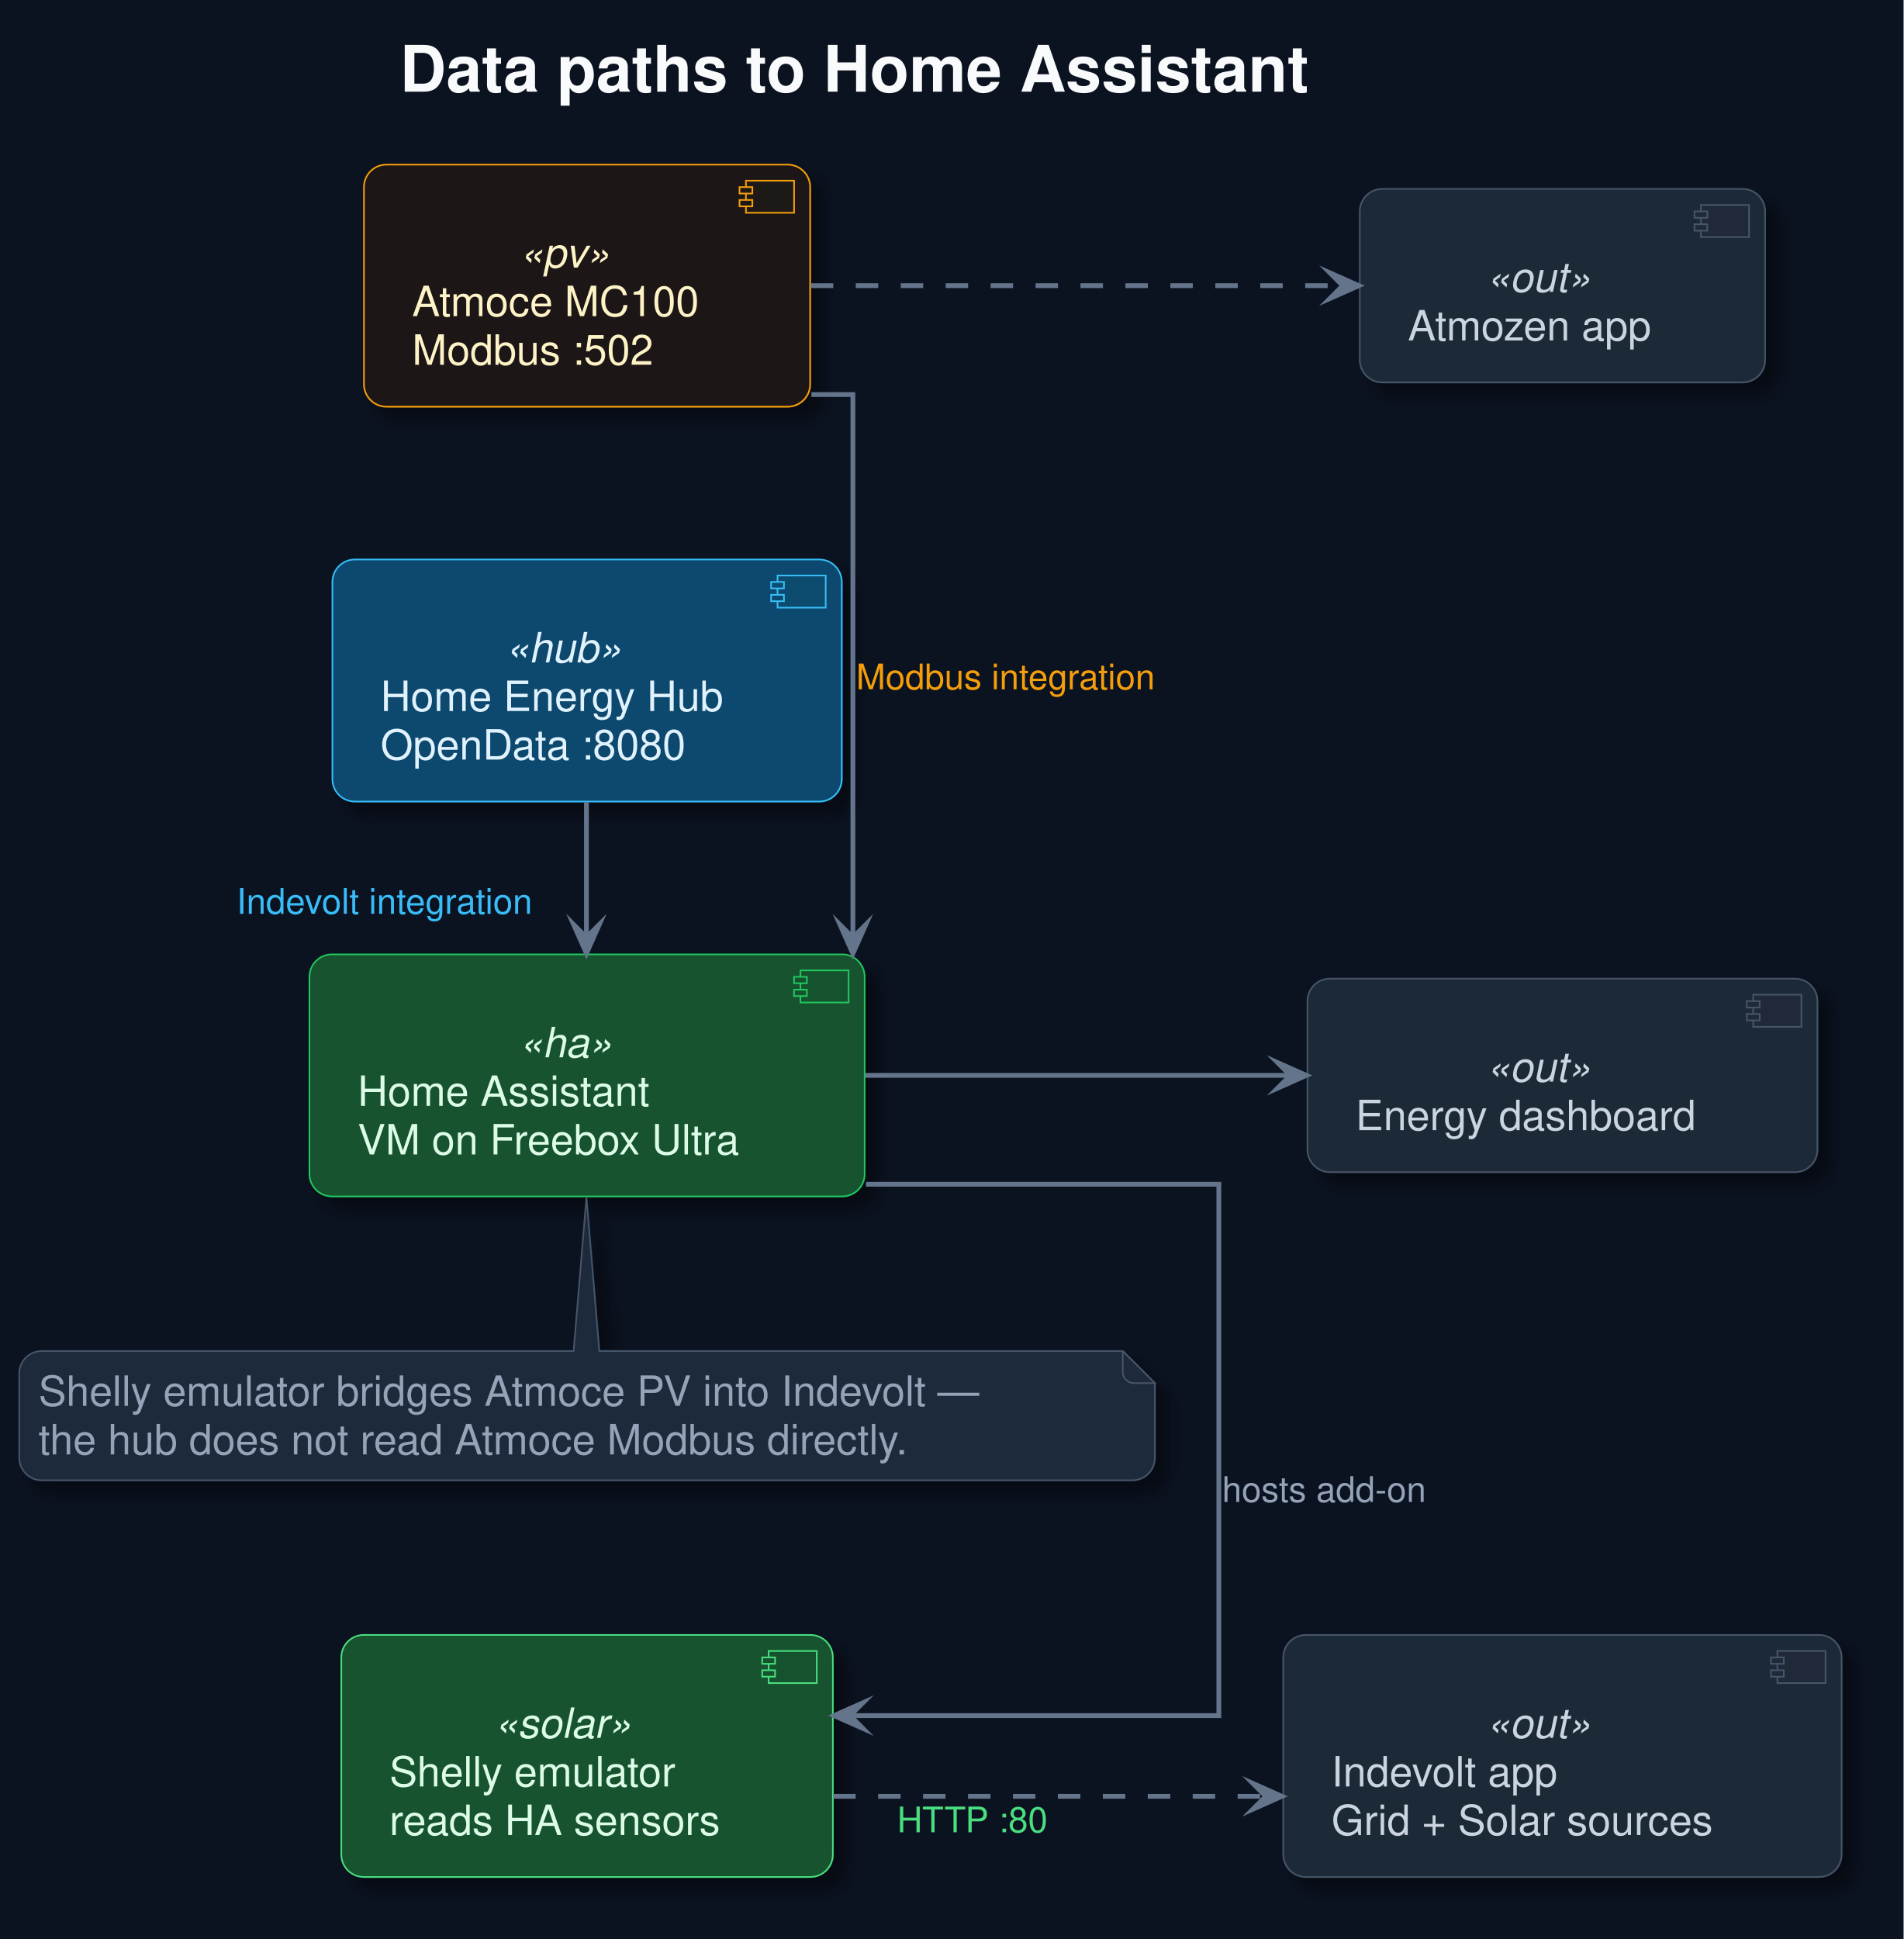
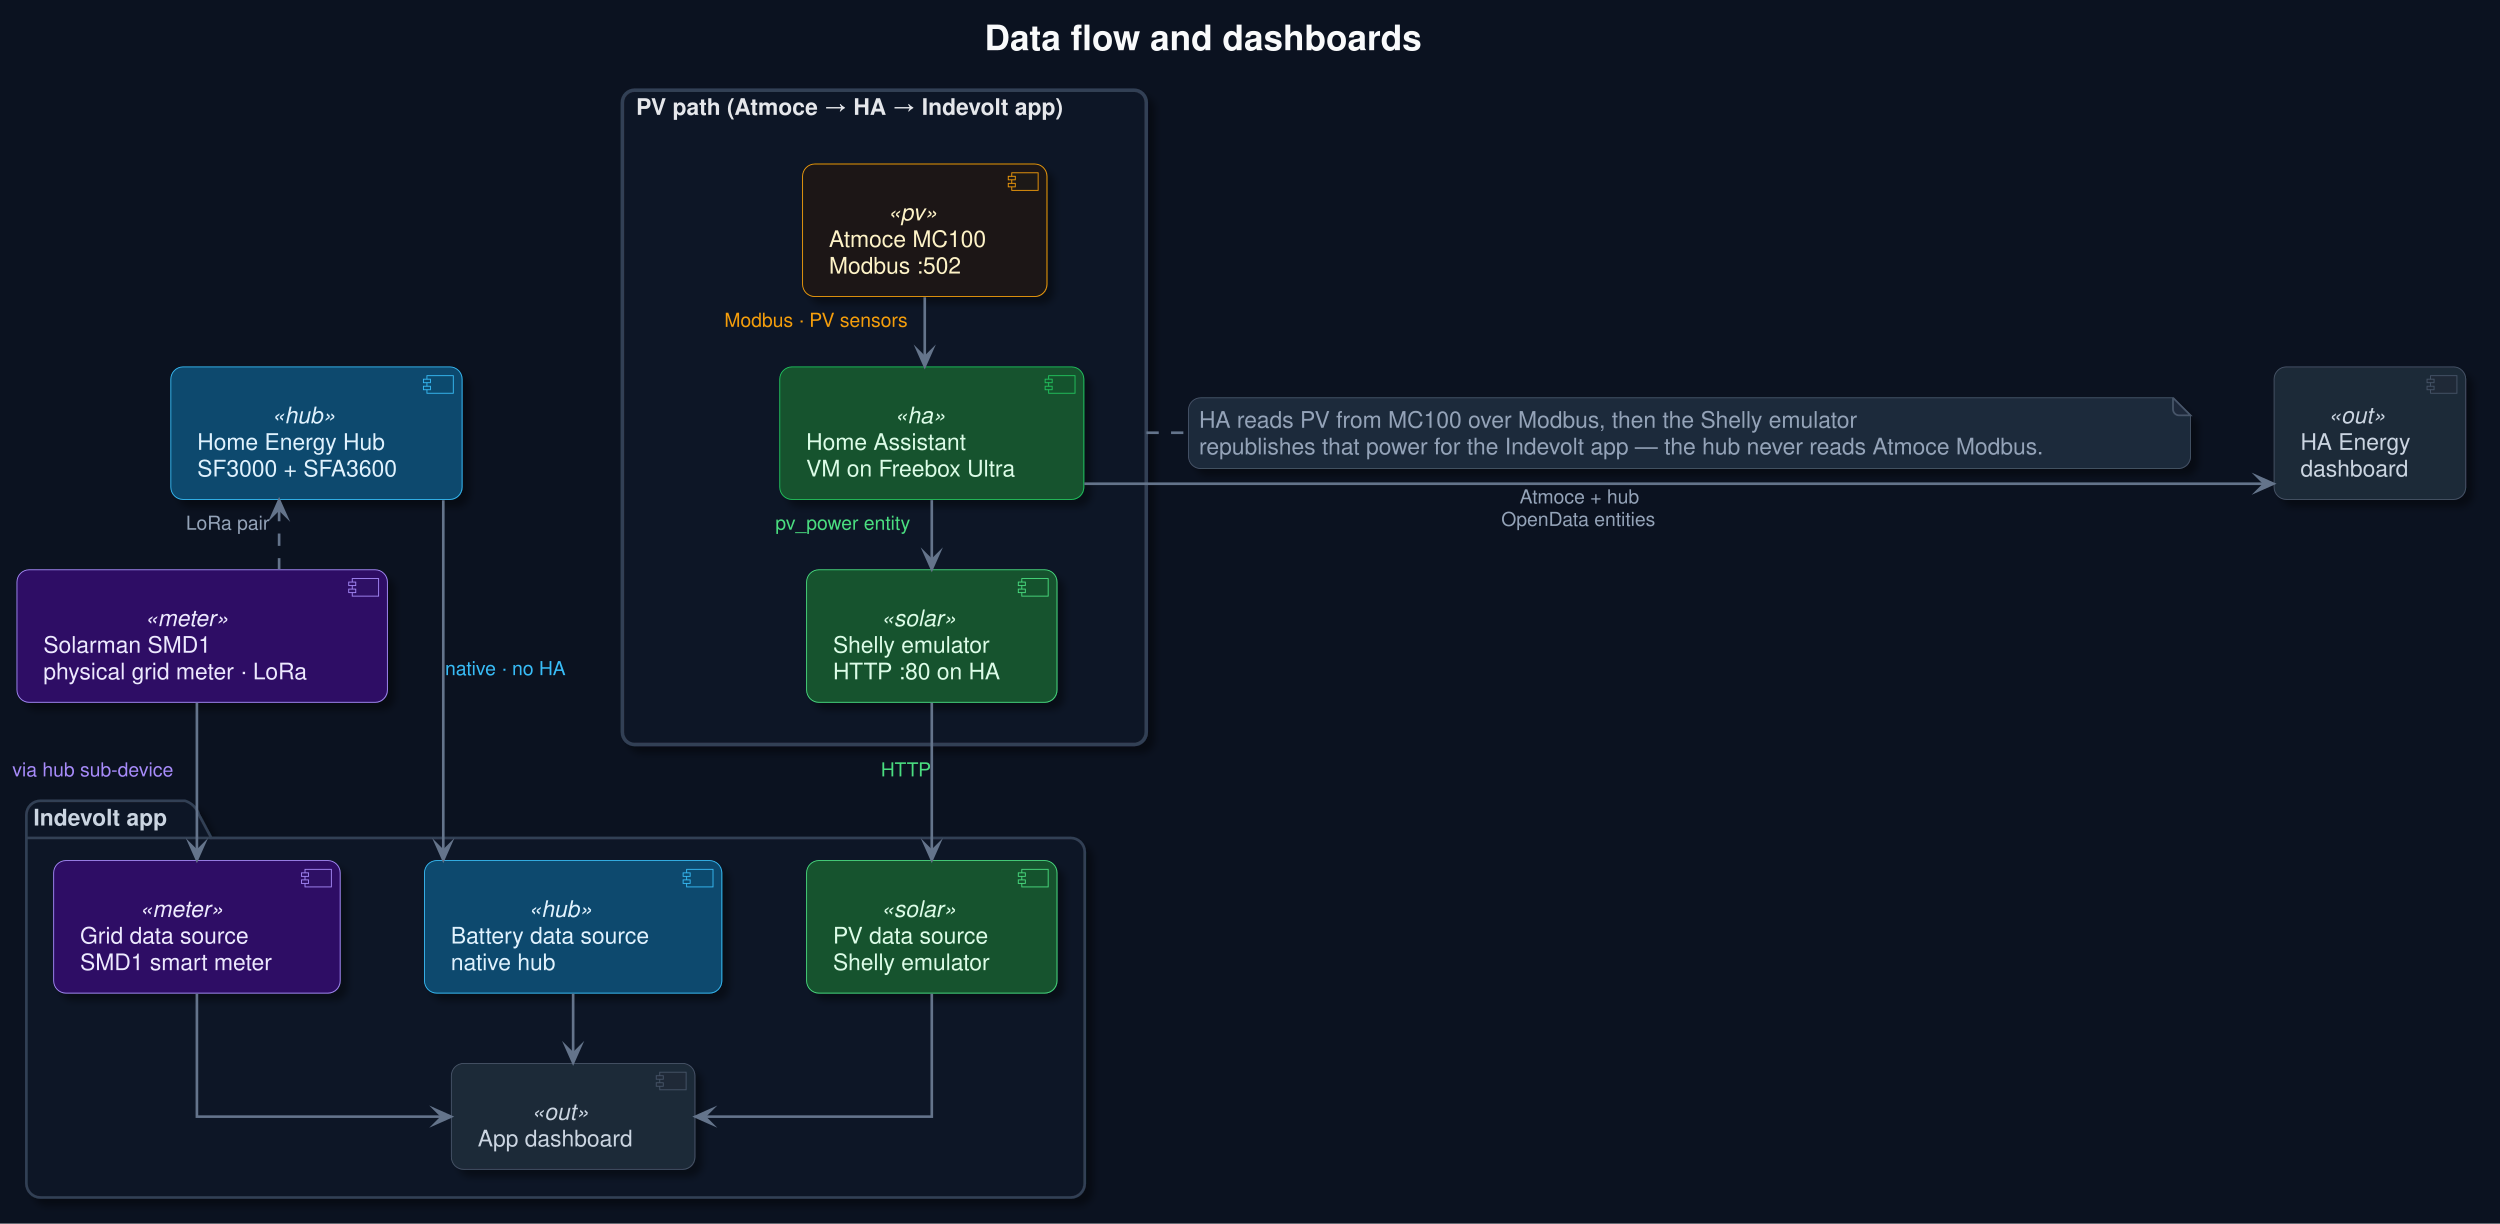
- <svg xmlns="http://www.w3.org/2000/svg" version="1.1" data-diagram-type="DESCRIPTION" style="width:593px;height:604px;background:#0B1220;" width="593px" height="604px" viewBox="0 0 593 604" zoomAndPan="magnify" preserveAspectRatio="none" contentStyleType="text/css">
+ <svg xmlns="http://www.w3.org/2000/svg" version="1.1" data-diagram-type="DESCRIPTION" style="width:1422px;height:696px;background:#0B1220;" width="1422px" height="696px" viewBox="0 0 1422 696" zoomAndPan="magnify" preserveAspectRatio="none" contentStyleType="text/css">
  <defs>
-     <filter id="f1eiykmxneb7oa" x="-1" y="-1" width="300%" height="300%">
+     <filter id="f5c45akt8hlq9" x="-1" y="-1" width="300%" height="300%">
      <feGaussianBlur result="blurOut" stdDeviation="2" />
      <feColorMatrix type="matrix" in="blurOut" result="blurOut2" values="0 0 0 0 0 0 0 0 0 0 0 0 0 0 0 0 0 0 .4 0" />
      <feOffset result="blurOut3" in="blurOut2" dx="4" dy="4" />
      <feBlend in="SourceGraphic" in2="blurOut3" mode="normal" />
    </filter>
  </defs>
  <g font-family="sans-serif" lengthAdjust="spacing">
-     <rect x="0" y="0" width="593" height="604" fill="#0B1220" style="stroke:none;" />
+     <rect x="0" y="0" width="1422" height="696" fill="#0B1220" style="stroke:none;" />
    <g class="title" data-source-line="97">
-       <text x="124.541" y="28.564" fill="#F9FAFB" font-size="20" textLength="337.607" font-weight="700" font-family="'Segoe UI, Helvetica, Arial, sans-serif'">Data paths to Home Assistant</text>
+       <text x="560.02" y="28.564" fill="#F9FAFB" font-size="20" textLength="295.459" font-weight="700" font-family="'Segoe UI, Helvetica, Arial, sans-serif'">Data flow and dashboards</text>
    </g>
-     <g class="entity" data-qualified-name="mc100" id="ent0001" data-source-line="100">
-       <rect x="113.38" y="51.281" width="138.992" height="75.398" fill="#1C1917" style="stroke:#F59E0B;stroke-width:0.5;" filter="url(#f1eiykmxneb7oa)" rx="7" ry="7" />
-       <rect x="232.372" y="56.281" width="15" height="10" fill="#1C1917" style="stroke:#F59E0B;stroke-width:0.5;" />
-       <rect x="230.372" y="58.281" width="4" height="2" fill="#1C1917" style="stroke:#F59E0B;stroke-width:0.5;" />
-       <rect x="230.372" y="62.281" width="4" height="2" fill="#1C1917" style="stroke:#F59E0B;stroke-width:0.5;" />
-       <text x="161.88" y="83.348" fill="#FEF3C7" font-size="13" textLength="31.992" font-style="italic" font-family="'Segoe UI, Helvetica, Arial, sans-serif'">«pv»</text>
-       <text x="128.38" y="98.481" fill="#FEF3C7" font-size="13" textLength="98.992" font-family="'Segoe UI, Helvetica, Arial, sans-serif'">Atmoce MC100</text>
-       <text x="128.38" y="113.614" fill="#FEF3C7" font-size="13" textLength="84.011" font-family="'Segoe UI, Helvetica, Arial, sans-serif'">Modbus :502</text>
+     <g class="cluster" data-qualified-name="pvpath" id="ent0001" data-source-line="100">
+       <rect x="354" y="51.281" width="298" height="372.2" fill="#111827" style="stroke:#334155;stroke-width:2;" filter="url(#f5c45akt8hlq9)" rx="7" ry="7" />
+       <text x="361.812" y="65.348" fill="#E5E7EB" font-size="13" textLength="282.375" font-weight="700" font-family="'Segoe UI, Helvetica, Arial, sans-serif'">PV path (Atmoce → HA → Indevolt app)</text>
    </g>
-     <g class="entity" data-qualified-name="sf3000" id="ent0002" data-source-line="101">
-       <rect x="103.55" y="174.281" width="158.663" height="75.398" fill="#0C4A6E" style="stroke:#38BDF8;stroke-width:0.5;" filter="url(#f1eiykmxneb7oa)" rx="7" ry="7" />
-       <rect x="242.213" y="179.281" width="15" height="10" fill="#0C4A6E" style="stroke:#38BDF8;stroke-width:0.5;" />
-       <rect x="240.213" y="181.281" width="4" height="2" fill="#0C4A6E" style="stroke:#38BDF8;stroke-width:0.5;" />
-       <rect x="240.213" y="185.281" width="4" height="2" fill="#0C4A6E" style="stroke:#38BDF8;stroke-width:0.5;" />
-       <text x="157.493" y="206.348" fill="#E0F2FE" font-size="13" textLength="40.777" font-style="italic" font-family="'Segoe UI, Helvetica, Arial, sans-serif'">«hub»</text>
-       <text x="118.55" y="221.481" fill="#E0F2FE" font-size="13" textLength="118.663" font-family="'Segoe UI, Helvetica, Arial, sans-serif'">Home Energy Hub</text>
-       <text x="118.55" y="236.614" fill="#E0F2FE" font-size="13" textLength="107.358" font-family="'Segoe UI, Helvetica, Arial, sans-serif'">OpenData :8080</text>
+     <g class="cluster" data-qualified-name="Indevolt app" id="ent0009" data-source-line="111">
+       <path d="M23,455.481 L105.2,455.481 A12,12 0 0 1 113.2,463.481 L120.2,476.614 L609,476.614 A8,8 0 0 1 617,484.614 L617,673.141 A8,8 0 0 1 609,681.141 L23,681.141 A8,8 0 0 1 15,673.141 L15,463.481 A8,8 0 0 1 23,455.481" style="stroke:#334155;stroke-width:1.5;" fill="#111827" filter="url(#f5c45akt8hlq9)" />
+       <line x1="15" y1="476.614" x2="120.2" y2="476.614" style="stroke:#334155;stroke-width:1.5;" />
+       <text x="19" y="469.548" fill="#CBD5E1" font-size="13" textLength="92.2" font-weight="700" font-family="'Segoe UI, Helvetica, Arial, sans-serif'">Indevolt app</text>
    </g>
-     <g class="entity" data-qualified-name="ha" id="ent0003" data-source-line="102">
-       <rect x="96.4" y="297.281" width="172.952" height="75.398" fill="#14532D" style="stroke:#22C55E;stroke-width:0.5;" filter="url(#f1eiykmxneb7oa)" rx="7" ry="7" />
-       <rect x="249.352" y="302.281" width="15" height="10" fill="#14532D" style="stroke:#22C55E;stroke-width:0.5;" />
-       <rect x="247.352" y="304.281" width="4" height="2" fill="#14532D" style="stroke:#22C55E;stroke-width:0.5;" />
-       <rect x="247.352" y="308.281" width="4" height="2" fill="#14532D" style="stroke:#22C55E;stroke-width:0.5;" />
-       <text x="161.75" y="329.348" fill="#DCFCE7" font-size="13" textLength="32.252" font-style="italic" font-family="'Segoe UI, Helvetica, Arial, sans-serif'">«ha»</text>
-       <text x="111.4" y="344.481" fill="#DCFCE7" font-size="13" textLength="101.747" font-family="'Segoe UI, Helvetica, Arial, sans-serif'">Home Assistant</text>
-       <text x="111.4" y="359.614" fill="#DCFCE7" font-size="13" textLength="132.952" font-family="'Segoe UI, Helvetica, Arial, sans-serif'">VM on Freebox Ultra</text>
+     <g class="entity" data-qualified-name="pvpath.mc100" id="ent0002" data-source-line="101">
+       <rect x="456.5" y="93.281" width="138.992" height="75.398" fill="#1C1917" style="stroke:#F59E0B;stroke-width:0.5;" filter="url(#f5c45akt8hlq9)" rx="7" ry="7" />
+       <rect x="575.492" y="98.281" width="15" height="10" fill="#1C1917" style="stroke:#F59E0B;stroke-width:0.5;" />
+       <rect x="573.492" y="100.281" width="4" height="2" fill="#1C1917" style="stroke:#F59E0B;stroke-width:0.5;" />
+       <rect x="573.492" y="104.281" width="4" height="2" fill="#1C1917" style="stroke:#F59E0B;stroke-width:0.5;" />
+       <text x="505" y="125.348" fill="#FEF3C7" font-size="13" textLength="31.992" font-style="italic" font-family="'Segoe UI, Helvetica, Arial, sans-serif'">«pv»</text>
+       <text x="471.5" y="140.481" fill="#FEF3C7" font-size="13" textLength="98.992" font-family="'Segoe UI, Helvetica, Arial, sans-serif'">Atmoce MC100</text>
+       <text x="471.5" y="155.614" fill="#FEF3C7" font-size="13" textLength="84.011" font-family="'Segoe UI, Helvetica, Arial, sans-serif'">Modbus :502</text>
    </g>
-     <g class="entity" data-qualified-name="emu" id="ent0004" data-source-line="103">
-       <rect x="106.32" y="509.281" width="153.122" height="75.398" fill="#14532D" style="stroke:#4ADE80;stroke-width:0.5;" filter="url(#f1eiykmxneb7oa)" rx="7" ry="7" />
-       <rect x="239.442" y="514.281" width="15" height="10" fill="#14532D" style="stroke:#4ADE80;stroke-width:0.5;" />
-       <rect x="237.442" y="516.281" width="4" height="2" fill="#14532D" style="stroke:#4ADE80;stroke-width:0.5;" />
-       <rect x="237.442" y="520.281" width="4" height="2" fill="#14532D" style="stroke:#4ADE80;stroke-width:0.5;" />
-       <text x="154.033" y="541.348" fill="#DCFCE7" font-size="13" textLength="47.696" font-style="italic" font-family="'Segoe UI, Helvetica, Arial, sans-serif'">«solar»</text>
-       <text x="121.32" y="556.481" fill="#DCFCE7" font-size="13" textLength="102.413" font-family="'Segoe UI, Helvetica, Arial, sans-serif'">Shelly emulator</text>
-       <text x="121.32" y="571.614" fill="#DCFCE7" font-size="13" textLength="113.122" font-family="'Segoe UI, Helvetica, Arial, sans-serif'">reads HA sensors</text>
+     <g class="entity" data-qualified-name="pvpath.ha" id="ent0003" data-source-line="102">
+       <rect x="443.52" y="208.681" width="172.952" height="75.398" fill="#14532D" style="stroke:#22C55E;stroke-width:0.5;" filter="url(#f5c45akt8hlq9)" rx="7" ry="7" />
+       <rect x="596.472" y="213.681" width="15" height="10" fill="#14532D" style="stroke:#22C55E;stroke-width:0.5;" />
+       <rect x="594.472" y="215.681" width="4" height="2" fill="#14532D" style="stroke:#22C55E;stroke-width:0.5;" />
+       <rect x="594.472" y="219.681" width="4" height="2" fill="#14532D" style="stroke:#22C55E;stroke-width:0.5;" />
+       <text x="508.87" y="240.748" fill="#DCFCE7" font-size="13" textLength="32.252" font-style="italic" font-family="'Segoe UI, Helvetica, Arial, sans-serif'">«ha»</text>
+       <text x="458.52" y="255.881" fill="#DCFCE7" font-size="13" textLength="101.747" font-family="'Segoe UI, Helvetica, Arial, sans-serif'">Home Assistant</text>
+       <text x="458.52" y="271.014" fill="#DCFCE7" font-size="13" textLength="132.952" font-family="'Segoe UI, Helvetica, Arial, sans-serif'">VM on Freebox Ultra</text>
    </g>
-     <g class="entity" data-qualified-name="edash" id="ent0005" data-source-line="104">
-       <rect x="407.29" y="304.851" width="158.873" height="60.266" fill="#1F2937" style="stroke:#475569;stroke-width:0.5;" filter="url(#f1eiykmxneb7oa)" rx="7" ry="7" />
-       <rect x="546.163" y="309.851" width="15" height="10" fill="#1F2937" style="stroke:#475569;stroke-width:0.5;" />
-       <rect x="544.163" y="311.851" width="4" height="2" fill="#1F2937" style="stroke:#475569;stroke-width:0.5;" />
-       <rect x="544.163" y="315.851" width="4" height="2" fill="#1F2937" style="stroke:#475569;stroke-width:0.5;" />
-       <text x="463.058" y="336.918" fill="#CBD5E1" font-size="13" textLength="37.337" font-style="italic" font-family="'Segoe UI, Helvetica, Arial, sans-serif'">«out»</text>
-       <text x="422.29" y="352.051" fill="#CBD5E1" font-size="13" textLength="118.873" font-family="'Segoe UI, Helvetica, Arial, sans-serif'">Energy dashboard</text>
+     <g class="entity" data-qualified-name="pvpath.emu" id="ent0004" data-source-line="103">
+       <rect x="458.79" y="324.081" width="142.413" height="75.398" fill="#14532D" style="stroke:#4ADE80;stroke-width:0.5;" filter="url(#f5c45akt8hlq9)" rx="7" ry="7" />
+       <rect x="581.203" y="329.081" width="15" height="10" fill="#14532D" style="stroke:#4ADE80;stroke-width:0.5;" />
+       <rect x="579.203" y="331.081" width="4" height="2" fill="#14532D" style="stroke:#4ADE80;stroke-width:0.5;" />
+       <rect x="579.203" y="335.081" width="4" height="2" fill="#14532D" style="stroke:#4ADE80;stroke-width:0.5;" />
+       <text x="501.148" y="356.148" fill="#DCFCE7" font-size="13" textLength="47.696" font-style="italic" font-family="'Segoe UI, Helvetica, Arial, sans-serif'">«solar»</text>
+       <text x="473.79" y="371.281" fill="#DCFCE7" font-size="13" textLength="102.413" font-family="'Segoe UI, Helvetica, Arial, sans-serif'">Shelly emulator</text>
+       <text x="473.79" y="386.414" fill="#DCFCE7" font-size="13" textLength="101.677" font-family="'Segoe UI, Helvetica, Arial, sans-serif'">HTTP :80 on HA</text>
    </g>
-     <g class="entity" data-qualified-name="iapp" id="ent0006" data-source-line="105">
-       <rect x="399.76" y="509.281" width="173.929" height="75.398" fill="#1F2937" style="stroke:#475569;stroke-width:0.5;" filter="url(#f1eiykmxneb7oa)" rx="7" ry="7" />
-       <rect x="553.689" y="514.281" width="15" height="10" fill="#1F2937" style="stroke:#475569;stroke-width:0.5;" />
-       <rect x="551.689" y="516.281" width="4" height="2" fill="#1F2937" style="stroke:#475569;stroke-width:0.5;" />
-       <rect x="551.689" y="520.281" width="4" height="2" fill="#1F2937" style="stroke:#475569;stroke-width:0.5;" />
-       <text x="463.056" y="541.348" fill="#CBD5E1" font-size="13" textLength="37.337" font-style="italic" font-family="'Segoe UI, Helvetica, Arial, sans-serif'">«out»</text>
-       <text x="414.76" y="556.481" fill="#CBD5E1" font-size="13" textLength="81.282" font-family="'Segoe UI, Helvetica, Arial, sans-serif'">Indevolt app</text>
-       <text x="414.76" y="571.614" fill="#CBD5E1" font-size="13" textLength="133.929" font-family="'Segoe UI, Helvetica, Arial, sans-serif'">Grid + Solar sources</text>
+     <g class="entity" data-qualified-name="Indevolt app.src_pv" id="ent0010" data-source-line="112">
+       <rect x="458.79" y="489.481" width="142.413" height="75.398" fill="#14532D" style="stroke:#4ADE80;stroke-width:0.5;" filter="url(#f5c45akt8hlq9)" rx="7" ry="7" />
+       <rect x="581.203" y="494.481" width="15" height="10" fill="#14532D" style="stroke:#4ADE80;stroke-width:0.5;" />
+       <rect x="579.203" y="496.481" width="4" height="2" fill="#14532D" style="stroke:#4ADE80;stroke-width:0.5;" />
+       <rect x="579.203" y="500.481" width="4" height="2" fill="#14532D" style="stroke:#4ADE80;stroke-width:0.5;" />
+       <text x="501.148" y="521.548" fill="#DCFCE7" font-size="13" textLength="47.696" font-style="italic" font-family="'Segoe UI, Helvetica, Arial, sans-serif'">«solar»</text>
+       <text x="473.79" y="536.681" fill="#DCFCE7" font-size="13" textLength="97.735" font-family="'Segoe UI, Helvetica, Arial, sans-serif'">PV data source</text>
+       <text x="473.79" y="551.814" fill="#DCFCE7" font-size="13" textLength="102.413" font-family="'Segoe UI, Helvetica, Arial, sans-serif'">Shelly emulator</text>
    </g>
-     <g class="entity" data-qualified-name="atmozen" id="ent0007" data-source-line="106">
-       <rect x="423.59" y="58.851" width="126.271" height="60.266" fill="#1F2937" style="stroke:#475569;stroke-width:0.5;" filter="url(#f1eiykmxneb7oa)" rx="7" ry="7" />
-       <rect x="529.861" y="63.851" width="15" height="10" fill="#1F2937" style="stroke:#475569;stroke-width:0.5;" />
-       <rect x="527.861" y="65.851" width="4" height="2" fill="#1F2937" style="stroke:#475569;stroke-width:0.5;" />
-       <rect x="527.861" y="69.851" width="4" height="2" fill="#1F2937" style="stroke:#475569;stroke-width:0.5;" />
-       <text x="463.057" y="90.918" fill="#CBD5E1" font-size="13" textLength="37.337" font-style="italic" font-family="'Segoe UI, Helvetica, Arial, sans-serif'">«out»</text>
-       <text x="438.59" y="106.051" fill="#CBD5E1" font-size="13" textLength="86.271" font-family="'Segoe UI, Helvetica, Arial, sans-serif'">Atmozen app</text>
+     <g class="entity" data-qualified-name="Indevolt app.src_bat" id="ent0011" data-source-line="113">
+       <rect x="241.44" y="489.481" width="169.118" height="75.398" fill="#0C4A6E" style="stroke:#38BDF8;stroke-width:0.5;" filter="url(#f5c45akt8hlq9)" rx="7" ry="7" />
+       <rect x="390.558" y="494.481" width="15" height="10" fill="#0C4A6E" style="stroke:#38BDF8;stroke-width:0.5;" />
+       <rect x="388.558" y="496.481" width="4" height="2" fill="#0C4A6E" style="stroke:#38BDF8;stroke-width:0.5;" />
+       <rect x="388.558" y="500.481" width="4" height="2" fill="#0C4A6E" style="stroke:#38BDF8;stroke-width:0.5;" />
+       <text x="300.61" y="521.548" fill="#E0F2FE" font-size="13" textLength="40.777" font-style="italic" font-family="'Segoe UI, Helvetica, Arial, sans-serif'">«hub»</text>
+       <text x="256.44" y="536.681" fill="#E0F2FE" font-size="13" textLength="129.118" font-family="'Segoe UI, Helvetica, Arial, sans-serif'">Battery data source</text>
+       <text x="256.44" y="551.814" fill="#E0F2FE" font-size="13" textLength="69.469" font-family="'Segoe UI, Helvetica, Arial, sans-serif'">native hub</text>
    </g>
-     <g class="entity" data-qualified-name="GMN14" id="ent0015" data-source-line="116">
-       <path d="M6,427.851 L6,454.117 A7,7 0 0 0 13,461.117 L352.757,461.117 A7,7 0 0 0 359.757,454.117 L359.757,430.851 L349.757,420.851 L186.69,420.851 L182.69,372.951 L178.69,420.851 L13,420.851 A7,7 0 0 0 6,427.851" style="stroke:#475569;stroke-width:0.5;" fill="#1E293B" filter="url(#f1eiykmxneb7oa)" />
-       <path d="M349.757,420.851 L349.757,427.351 A3.5,3.5 0 0 0 353.257,430.851 L359.757,430.851 L349.757,420.851" style="stroke:#475569;stroke-width:0.5;" fill="#1E293B" />
-       <text x="12" y="437.918" fill="#94A3B8" font-size="13" textLength="332.757" font-family="'Segoe UI, Helvetica, Arial, sans-serif'">Shelly emulator bridges Atmoce PV into Indevolt —</text>
-       <text x="12" y="453.051" fill="#94A3B8" font-size="13" textLength="310.146" font-family="'Segoe UI, Helvetica, Arial, sans-serif'">the hub does not read Atmoce Modbus directly.</text>
+     <g class="entity" data-qualified-name="Indevolt app.src_grid" id="ent0012" data-source-line="114">
+       <rect x="30.52" y="489.481" width="162.96" height="75.398" fill="#2E1065" style="stroke:#A78BFA;stroke-width:0.5;" filter="url(#f5c45akt8hlq9)" rx="7" ry="7" />
+       <rect x="173.48" y="494.481" width="15" height="10" fill="#2E1065" style="stroke:#A78BFA;stroke-width:0.5;" />
+       <rect x="171.48" y="496.481" width="4" height="2" fill="#2E1065" style="stroke:#A78BFA;stroke-width:0.5;" />
+       <rect x="171.48" y="500.481" width="4" height="2" fill="#2E1065" style="stroke:#A78BFA;stroke-width:0.5;" />
+       <text x="79.426" y="521.548" fill="#EDE9FE" font-size="13" textLength="55.148" font-style="italic" font-family="'Segoe UI, Helvetica, Arial, sans-serif'">«meter»</text>
+       <text x="45.52" y="536.681" fill="#EDE9FE" font-size="13" textLength="108.285" font-family="'Segoe UI, Helvetica, Arial, sans-serif'">Grid data source</text>
+       <text x="45.52" y="551.814" fill="#EDE9FE" font-size="13" textLength="122.96" font-family="'Segoe UI, Helvetica, Arial, sans-serif'">SMD1 smart meter</text>
    </g>
-     <g class="link" data-entity-1="ent0001" data-entity-2="ent0003" id="lnk8" data-source-line="108" data-link-type="dependency">
-       <path d="M252.75,122.901 C260.51,122.901 265.69,122.901 265.69,122.901 C265.69,122.901 265.69,231.061 265.69,292.061" style="stroke:#64748B;stroke-width:1.5;" fill="none" id="mc100-to-ha" />
-       <polygon points="265.69,297.061,269.69,288.061,265.69,292.061,261.69,288.061,265.69,297.061" fill="#64748B" style="stroke:#64748B;stroke-width:1.5;stroke-linejoin:miter;stroke-miterlimit:10;" />
-       <text x="266.69" y="214.722" fill="#F59E0B" font-size="11" textLength="106.81" font-family="'Segoe UI, Helvetica, Arial, sans-serif'">Modbus integration</text>
+     <g class="entity" data-qualified-name="Indevolt app.iapp" id="ent0013" data-source-line="115">
+       <rect x="256.74" y="604.871" width="138.528" height="60.266" fill="#1F2937" style="stroke:#475569;stroke-width:0.5;" filter="url(#f5c45akt8hlq9)" rx="7" ry="7" />
+       <rect x="375.268" y="609.871" width="15" height="10" fill="#1F2937" style="stroke:#475569;stroke-width:0.5;" />
+       <rect x="373.268" y="611.871" width="4" height="2" fill="#1F2937" style="stroke:#475569;stroke-width:0.5;" />
+       <rect x="373.268" y="615.871" width="4" height="2" fill="#1F2937" style="stroke:#475569;stroke-width:0.5;" />
+       <text x="302.336" y="636.938" fill="#CBD5E1" font-size="13" textLength="37.337" font-style="italic" font-family="'Segoe UI, Helvetica, Arial, sans-serif'">«out»</text>
+       <text x="271.74" y="652.071" fill="#CBD5E1" font-size="13" textLength="98.528" font-family="'Segoe UI, Helvetica, Arial, sans-serif'">App dashboard</text>
    </g>
-     <g class="link" data-entity-1="ent0002" data-entity-2="ent0003" id="lnk9" data-source-line="109" data-link-type="dependency">
-       <path d="M182.69,249.891 C182.69,264.851 182.69,277.011 182.69,291.991" style="stroke:#64748B;stroke-width:1.5;" fill="none" id="sf3000-to-ha" />
-       <polygon points="182.69,296.991,186.69,287.991,182.69,291.991,178.69,287.991,182.69,296.991" fill="#64748B" style="stroke:#64748B;stroke-width:1.5;stroke-linejoin:miter;stroke-miterlimit:10;" />
-       <text x="73.69" y="284.652" fill="#38BDF8" font-size="11" textLength="108.496" font-family="'Segoe UI, Helvetica, Arial, sans-serif'">Indevolt integration</text>
+     <g class="entity" data-qualified-name="hub" id="ent0007" data-source-line="108">
+       <rect x="97.16" y="208.681" width="165.677" height="75.398" fill="#0C4A6E" style="stroke:#38BDF8;stroke-width:0.5;" filter="url(#f5c45akt8hlq9)" rx="7" ry="7" />
+       <rect x="242.837" y="213.681" width="15" height="10" fill="#0C4A6E" style="stroke:#38BDF8;stroke-width:0.5;" />
+       <rect x="240.837" y="215.681" width="4" height="2" fill="#0C4A6E" style="stroke:#38BDF8;stroke-width:0.5;" />
+       <rect x="240.837" y="219.681" width="4" height="2" fill="#0C4A6E" style="stroke:#38BDF8;stroke-width:0.5;" />
+       <text x="154.61" y="240.748" fill="#E0F2FE" font-size="13" textLength="40.777" font-style="italic" font-family="'Segoe UI, Helvetica, Arial, sans-serif'">«hub»</text>
+       <text x="112.16" y="255.881" fill="#E0F2FE" font-size="13" textLength="118.663" font-family="'Segoe UI, Helvetica, Arial, sans-serif'">Home Energy Hub</text>
+       <text x="112.16" y="271.014" fill="#E0F2FE" font-size="13" textLength="125.677" font-family="'Segoe UI, Helvetica, Arial, sans-serif'">SF3000 + SFA3600</text>
    </g>
-     <g class="link" data-entity-1="ent0003" data-entity-2="ent0004" id="lnk10" data-source-line="110" data-link-type="dependency">
-       <path d="M269.77,368.901 C322.5,368.901 379.69,368.901 379.69,368.901 C379.69,368.901 379.69,534.411 379.69,534.411 C379.69,534.411 320.01,534.411 264.81,534.411" style="stroke:#64748B;stroke-width:1.5;" fill="none" id="ha-to-emu" />
-       <polygon points="259.81,534.411,268.81,538.411,264.81,534.411,268.81,530.411,259.81,534.411" fill="#64748B" style="stroke:#64748B;stroke-width:1.5;stroke-linejoin:miter;stroke-miterlimit:10;" />
-       <text x="380.69" y="467.852" fill="#94A3B8" font-size="11" textLength="71.35" font-family="'Segoe UI, Helvetica, Arial, sans-serif'">hosts add-on</text>
+     <g class="entity" data-qualified-name="smd1" id="ent0008" data-source-line="109">
+       <rect x="9.64" y="324.081" width="210.714" height="75.398" fill="#2E1065" style="stroke:#A78BFA;stroke-width:0.5;" filter="url(#f5c45akt8hlq9)" rx="7" ry="7" />
+       <rect x="200.354" y="329.081" width="15" height="10" fill="#2E1065" style="stroke:#A78BFA;stroke-width:0.5;" />
+       <rect x="198.354" y="331.081" width="4" height="2" fill="#2E1065" style="stroke:#A78BFA;stroke-width:0.5;" />
+       <rect x="198.354" y="335.081" width="4" height="2" fill="#2E1065" style="stroke:#A78BFA;stroke-width:0.5;" />
+       <text x="82.423" y="356.148" fill="#EDE9FE" font-size="13" textLength="55.148" font-style="italic" font-family="'Segoe UI, Helvetica, Arial, sans-serif'">«meter»</text>
+       <text x="24.64" y="371.281" fill="#EDE9FE" font-size="13" textLength="103.879" font-family="'Segoe UI, Helvetica, Arial, sans-serif'">Solarman SMD1</text>
+       <text x="24.64" y="386.414" fill="#EDE9FE" font-size="13" textLength="170.714" font-family="'Segoe UI, Helvetica, Arial, sans-serif'">physical grid meter · LoRa</text>
    </g>
-     <g class="link" data-entity-1="ent0003" data-entity-2="ent0005" id="lnk11" data-source-line="111" data-link-type="dependency">
-       <path d="M269.54,334.981 C312.78,334.981 359.72,334.981 401.97,334.981" style="stroke:#64748B;stroke-width:1.5;" fill="none" id="ha-to-edash" />
-       <polygon points="406.97,334.981,397.97,330.981,401.97,334.981,397.97,338.981,406.97,334.981" fill="#64748B" style="stroke:#64748B;stroke-width:1.5;stroke-linejoin:miter;stroke-miterlimit:10;" />
+     <g class="entity" data-qualified-name="edash" id="ent0014" data-source-line="118">
+       <rect x="1293.5" y="208.681" width="108.999" height="75.398" fill="#1F2937" style="stroke:#475569;stroke-width:0.5;" filter="url(#f5c45akt8hlq9)" rx="7" ry="7" />
+       <rect x="1382.499" y="213.681" width="15" height="10" fill="#1F2937" style="stroke:#475569;stroke-width:0.5;" />
+       <rect x="1380.499" y="215.681" width="4" height="2" fill="#1F2937" style="stroke:#475569;stroke-width:0.5;" />
+       <rect x="1380.499" y="219.681" width="4" height="2" fill="#1F2937" style="stroke:#475569;stroke-width:0.5;" />
+       <text x="1324.331" y="240.748" fill="#CBD5E1" font-size="13" textLength="37.337" font-style="italic" font-family="'Segoe UI, Helvetica, Arial, sans-serif'">«out»</text>
+       <text x="1308.5" y="255.881" fill="#CBD5E1" font-size="13" textLength="68.542" font-family="'Segoe UI, Helvetica, Arial, sans-serif'">HA Energy</text>
+       <text x="1308.5" y="271.014" fill="#CBD5E1" font-size="13" textLength="68.999" font-family="'Segoe UI, Helvetica, Arial, sans-serif'">dashboard</text>
    </g>
-     <g class="link" data-entity-1="ent0004" data-entity-2="ent0006" id="lnk12" data-source-line="112" data-link-type="dependency">
-       <path d="M259.55,559.551 C302.1,559.551 350.17,559.551 394.32,559.551" style="stroke:#64748B;stroke-width:1.5;stroke-dasharray:7,7;" fill="none" id="emu-to-iapp" />
-       <polygon points="399.32,559.551,390.32,555.551,394.32,559.551,390.32,563.551,399.32,559.551" fill="#64748B" style="stroke:#64748B;stroke-width:1.5;stroke-linejoin:miter;stroke-miterlimit:10;" />
-       <text x="279.44" y="570.762" fill="#4ADE80" font-size="11" textLength="49.543" font-family="'Segoe UI, Helvetica, Arial, sans-serif'">HTTP :80</text>
+     <g class="entity" data-qualified-name="GMN24" id="ent0025" data-source-line="132">
+       <path d="M676,233.251 L676,259.517 A7,7 0 0 0 683,266.517 L1238.996,266.517 A7,7 0 0 0 1245.996,259.517 L1245.996,236.251 L1235.996,226.251 L683,226.251 A7,7 0 0 0 676,233.251" style="stroke:#475569;stroke-width:0.5;" fill="#1E293B" filter="url(#f5c45akt8hlq9)" />
+       <path d="M1235.996,226.251 L1235.996,232.751 A3.5,3.5 0 0 0 1239.496,236.251 L1245.996,236.251 L1235.996,226.251" style="stroke:#475569;stroke-width:1;" fill="#1E293B" />
+       <text x="682" y="243.318" fill="#94A3B8" font-size="13" textLength="421.7" font-family="'Segoe UI, Helvetica, Arial, sans-serif'">HA reads PV from MC100 over Modbus, then the Shelly emulator</text>
+       <text x="682" y="258.451" fill="#94A3B8" font-size="13" textLength="548.996" font-family="'Segoe UI, Helvetica, Arial, sans-serif'">republishes that power for the Indevolt app — the hub never reads Atmoce Modbus.</text>
    </g>
-     <g class="link" data-entity-1="ent0001" data-entity-2="ent0007" id="lnk13" data-source-line="113" data-link-type="dependency">
-       <path d="M252.59,88.981 C304.01,88.981 368.41,88.981 418.29,88.981" style="stroke:#64748B;stroke-width:1.5;stroke-dasharray:7,7;" fill="none" id="mc100-to-atmozen" />
-       <polygon points="423.29,88.981,414.29,84.981,418.29,88.981,414.29,92.981,423.29,88.981" fill="#64748B" style="stroke:#64748B;stroke-width:1.5;stroke-linejoin:miter;stroke-miterlimit:10;" />
+     <g class="link" data-entity-1="ent0002" data-entity-2="ent0003" id="lnk5" data-source-line="104" data-link-type="dependency">
+       <path d="M526,169.091 C526,181.691 526,190.711 526,203.311" style="stroke:#64748B;stroke-width:1.5;" fill="none" id="mc100-to-ha" />
+       <polygon points="526,208.311,530,199.311,526,203.311,522,199.311,526,208.311" fill="#64748B" style="stroke:#64748B;stroke-width:1.5;stroke-linejoin:miter;stroke-miterlimit:10;" />
+       <text x="412" y="185.912" fill="#F59E0B" font-size="11" textLength="113.217" font-family="'Segoe UI, Helvetica, Arial, sans-serif'">Modbus · PV sensors</text>
+     </g>
+     <g class="link" data-entity-1="ent0003" data-entity-2="ent0004" id="lnk6" data-source-line="105" data-link-type="dependency">
+       <path d="M530,284.481 C530,297.091 530,306.111 530,318.711" style="stroke:#64748B;stroke-width:1.5;" fill="none" id="ha-to-emu" />
+       <polygon points="530,323.711,534,314.711,530,318.711,526,314.711,530,323.711" fill="#64748B" style="stroke:#64748B;stroke-width:1.5;stroke-linejoin:miter;stroke-miterlimit:10;" />
+       <text x="441" y="301.312" fill="#4ADE80" font-size="11" textLength="88.419" font-family="'Segoe UI, Helvetica, Arial, sans-serif'">pv_power entity</text>
+     </g>
+     <g class="link" data-entity-1="ent0004" data-entity-2="ent0010" id="lnk15" data-source-line="120" data-link-type="dependency">
+       <path d="M530,399.721 C530,426.521 530,457.301 530,484.121" style="stroke:#64748B;stroke-width:1.5;" fill="none" id="emu-to-src_pv" />
+       <polygon points="530,489.121,534,480.121,530,484.121,526,480.121,530,489.121" fill="#64748B" style="stroke:#64748B;stroke-width:1.5;stroke-linejoin:miter;stroke-miterlimit:10;" />
+       <text x="501" y="441.632" fill="#4ADE80" font-size="11" textLength="28.343" font-family="'Segoe UI, Helvetica, Arial, sans-serif'">HTTP</text>
+     </g>
+     <g class="link" data-entity-1="ent0007" data-entity-2="ent0011" id="lnk16" data-source-line="121" data-link-type="dependency">
+       <path d="M252.14,284.541 C252.14,338.221 252.14,430.461 252.14,484.101" style="stroke:#64748B;stroke-width:1.5;" fill="none" id="hub-to-src_bat" />
+       <polygon points="252.14,489.101,256.14,480.101,252.14,484.101,248.14,480.101,252.14,489.101" fill="#64748B" style="stroke:#64748B;stroke-width:1.5;stroke-linejoin:miter;stroke-miterlimit:10;" />
+       <text x="253.14" y="384.032" fill="#38BDF8" font-size="11" textLength="77.843" font-family="'Segoe UI, Helvetica, Arial, sans-serif'">native · no HA</text>
+     </g>
+     <g class="link" data-entity-1="ent0008" data-entity-2="ent0012" id="lnk17" data-source-line="122" data-link-type="dependency">
+       <path d="M112,399.721 C112,426.521 112,457.301 112,484.121" style="stroke:#64748B;stroke-width:1.5;" fill="none" id="smd1-to-src_grid" />
+       <polygon points="112,489.121,116,480.121,112,484.121,108,480.121,112,489.121" fill="#64748B" style="stroke:#64748B;stroke-width:1.5;stroke-linejoin:miter;stroke-miterlimit:10;" />
+       <text x="7" y="441.632" fill="#A78BFA" font-size="11" textLength="104.011" font-family="'Segoe UI, Helvetica, Arial, sans-serif'">via hub sub-device</text>
+     </g>
+     <g class="link" data-entity-1="ent0007" data-entity-2="ent0008" id="lnk19" data-source-line="123" data-link-type="dependency">
+       <path d="M158.76,289.481 C158.76,302.091 158.76,311.111 158.76,323.711" style="stroke:#64748B;stroke-width:1.5;stroke-dasharray:7,7;" fill="none" id="hub-backto-smd1" />
+       <polygon points="158.76,284.481,154.76,293.481,158.76,289.481,162.76,293.481,158.76,284.481" fill="#64748B" style="stroke:#64748B;stroke-width:1.5;stroke-linejoin:miter;stroke-miterlimit:10;" />
+       <text x="105.76" y="301.312" fill="#94A3B8" font-size="11" textLength="52.041" font-family="'Segoe UI, Helvetica, Arial, sans-serif'">LoRa pair</text>
+     </g>
+     <g class="link" data-entity-1="ent0010" data-entity-2="ent0013" id="lnk20" data-source-line="125" data-link-type="dependency">
+       <path d="M530,565.241 C530,596.321 530,635.141 530,635.141 C530,635.141 459.73,635.141 400.63,635.141" style="stroke:#64748B;stroke-width:1.5;" fill="none" id="src_pv-to-iapp" />
+       <polygon points="395.63,635.141,404.63,639.141,400.63,635.141,404.63,631.141,395.63,635.141" fill="#64748B" style="stroke:#64748B;stroke-width:1.5;stroke-linejoin:miter;stroke-miterlimit:10;" />
+     </g>
+     <g class="link" data-entity-1="ent0011" data-entity-2="ent0013" id="lnk21" data-source-line="126" data-link-type="dependency">
+       <path d="M326,565.191 C326,578.051 326,587.231 326,599.431" style="stroke:#64748B;stroke-width:1.5;" fill="none" id="src_bat-to-iapp" />
+       <polygon points="326,604.431,330,595.431,326,599.431,322,595.431,326,604.431" fill="#64748B" style="stroke:#64748B;stroke-width:1.5;stroke-linejoin:miter;stroke-miterlimit:10;" />
+     </g>
+     <g class="link" data-entity-1="ent0012" data-entity-2="ent0013" id="lnk22" data-source-line="127" data-link-type="dependency">
+       <path d="M112,565.241 C112,596.321 112,635.141 112,635.141 C112,635.141 189.03,635.141 251.52,635.141" style="stroke:#64748B;stroke-width:1.5;" fill="none" id="src_grid-to-iapp" />
+       <polygon points="256.52,635.141,247.52,631.141,251.52,635.141,247.52,639.141,256.52,635.141" fill="#64748B" style="stroke:#64748B;stroke-width:1.5;stroke-linejoin:miter;stroke-miterlimit:10;" />
+     </g>
+     <g class="link" data-entity-1="ent0003" data-entity-2="ent0014" id="lnk23" data-source-line="129" data-link-type="dependency">
+       <path d="M616.77,275.141 C785.55,275.141 1148.74,275.141 1288.08,275.141" style="stroke:#64748B;stroke-width:1.5;" fill="none" id="ha-to-edash" />
+       <polygon points="1293.08,275.141,1284.08,271.141,1288.08,275.141,1284.08,279.141,1293.08,275.141" fill="#64748B" style="stroke:#64748B;stroke-width:1.5;stroke-linejoin:miter;stroke-miterlimit:10;" />
+       <text x="864.361" y="286.352" fill="#94A3B8" font-size="11" textLength="79.234" font-family="'Segoe UI, Helvetica, Arial, sans-serif'">Atmoce + hub</text>
+       <text x="853.92" y="299.156" fill="#94A3B8" font-size="11" textLength="100.117" font-family="'Segoe UI, Helvetica, Arial, sans-serif'">OpenData entities</text>
+     </g>
+     <g class="link" data-entity-1="ent0001" data-entity-2="ent0025" id="lnk26" data-source-line="132" data-link-type="association">
+       <path d="M652.098,246.141 C652.14,246.141 652.182,246.141 652.224,246.141 C652.308,246.141 652.392,246.141 652.478,246.141 C657.933,246.141 665.82,246.141 675.55,246.141" style="stroke:#64748B;stroke-width:1.5;stroke-dasharray:7,7;" fill="none" id="pvpath-GMN24" />
    </g>
  </g>
</svg>
